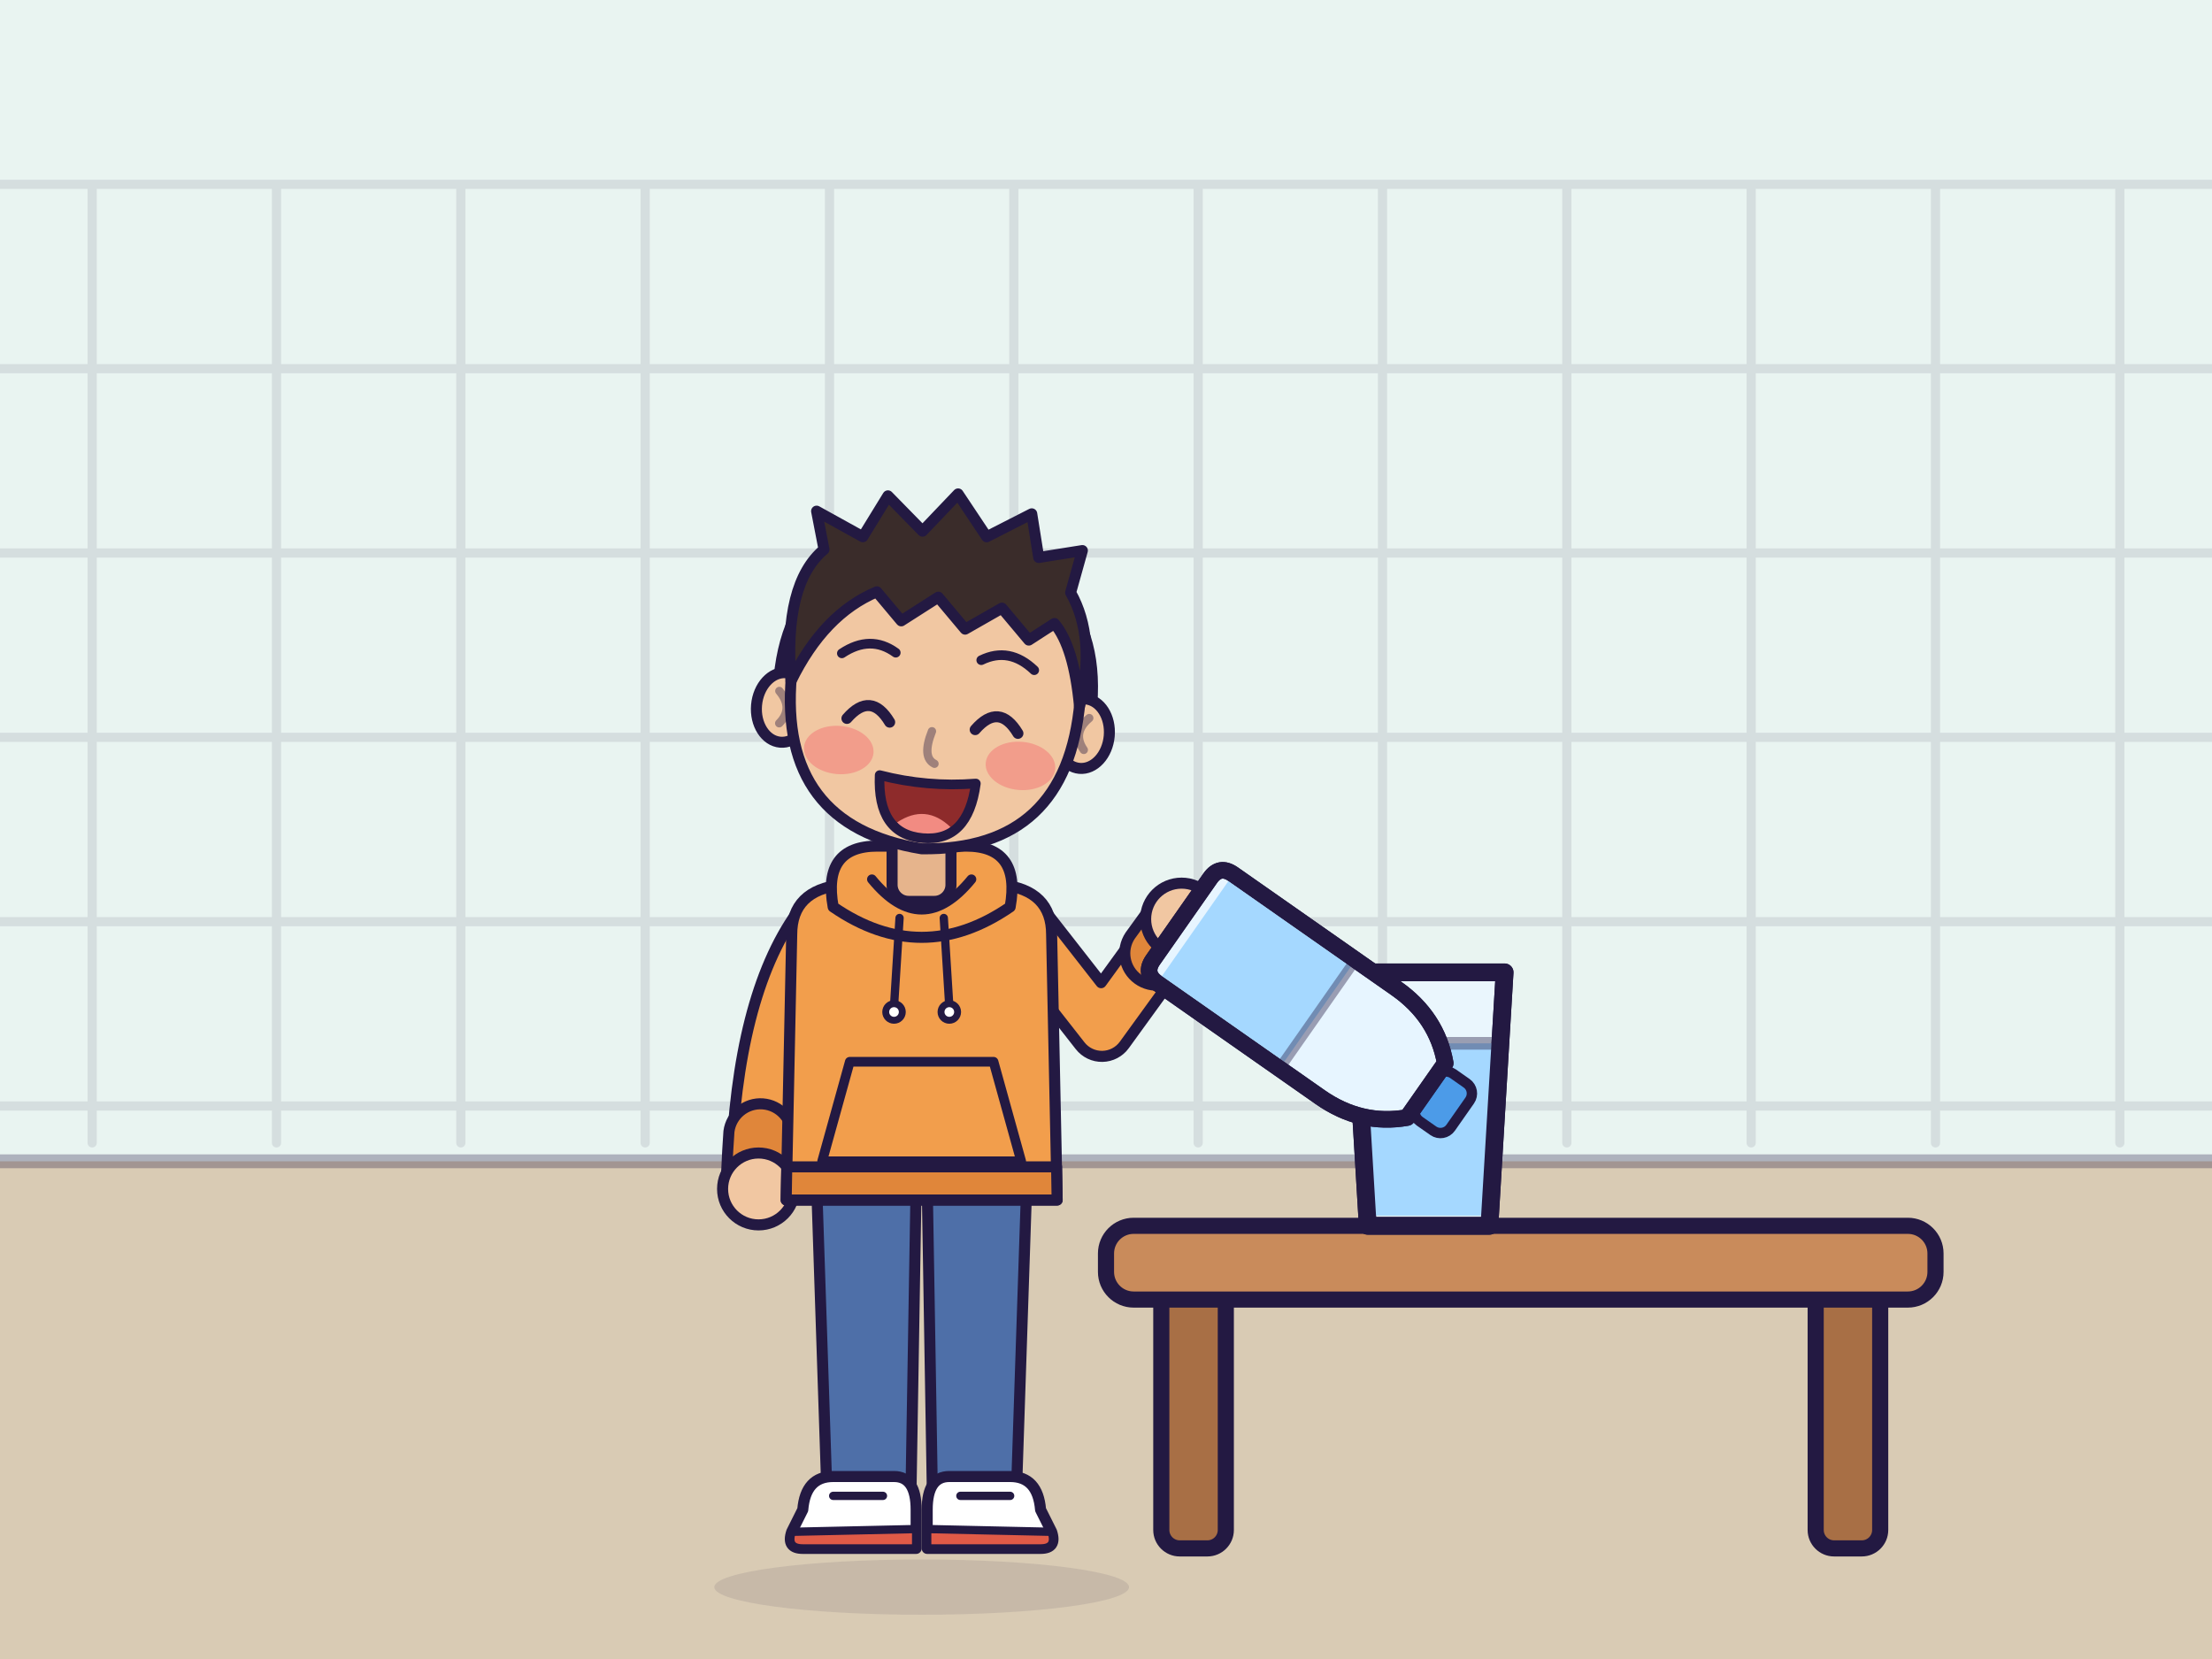
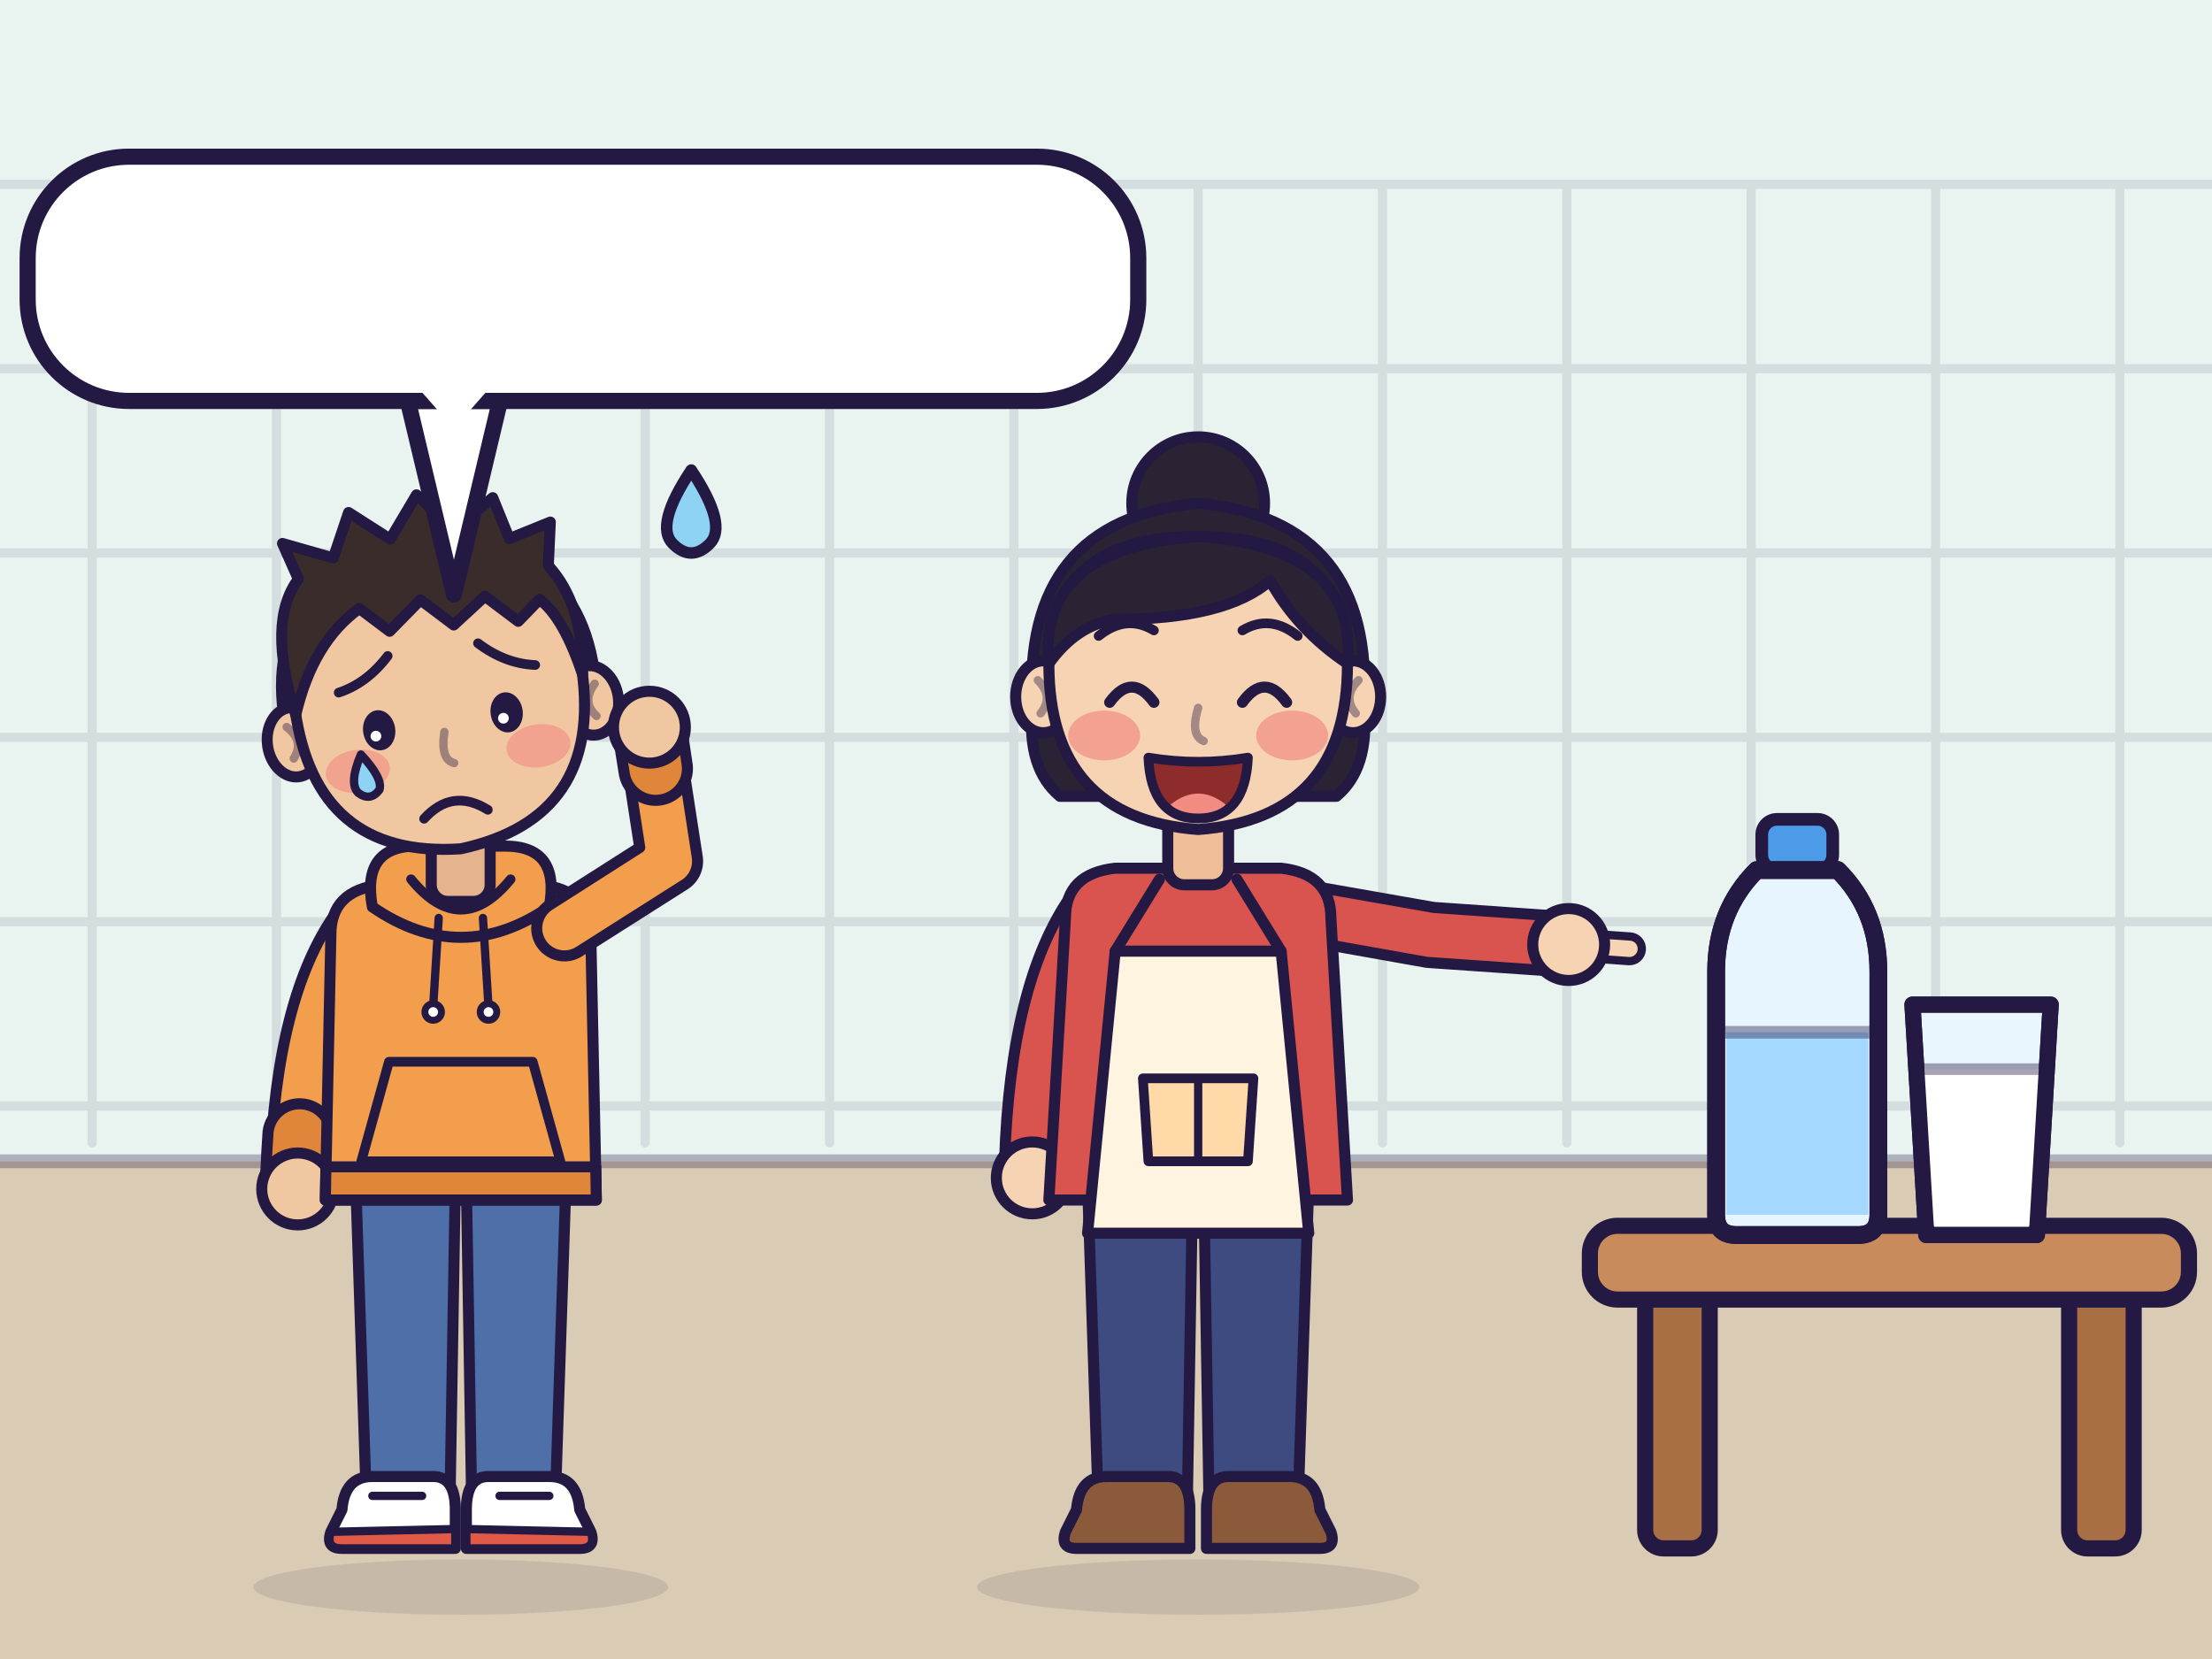
- <svg xmlns="http://www.w3.org/2000/svg" viewBox="0 0 480 360" role="img" aria-label="Big Brother pours clear water from a bottle into a glass.">
+ <svg xmlns="http://www.w3.org/2000/svg" viewBox="0 0 480 360" role="img" aria-label="Thirsty Big Brother asks; Mom points at the water bottle and glass on the kitchen table: &quot;妈妈，有水吗？&quot;">
  <g stroke="#231942" stroke-width="3.5" stroke-linejoin="round" stroke-linecap="round">
    <rect x="0" y="0" width="480" height="360" fill="#E9F4F1" stroke="none" />
    <path d="M20 40L20 248M60 40L60 248M100 40L100 248M140 40L140 248M180 40L180 248M220 40L220 248M260 40L260 248M300 40L300 248M340 40L340 248M380 40L380 248M420 40L420 248M460 40L460 248M0 40L480 40M0 80L480 80M0 120L480 120M0 160L480 160M0 200L480 200M0 240L480 240" fill="none" stroke-width="2" opacity="0.1" />
    <rect x="0" y="252" width="480" height="108" fill="#D9CBB4" stroke="none" />
    <path d="M0 252L480 252" fill="none" stroke-width="3" opacity="0.3" />
-     <g transform="translate(330 336)">
+     <g transform="translate(150 120)">
+       <g class="prop p-sweat">
+         <path d="M0-18Q8-6 4-2Q0 2-4-2Q-8-6 0-18Z" fill="#8FD3F4" stroke-width="2.5" />
+       </g>
+     </g>
+     <g transform="translate(410 336)">
      <g class="prop p-table">
-         <rect x="-78" y="-58" width="14" height="58" rx="4" fill="#A86F45" />
-         <rect x="64" y="-58" width="14" height="58" rx="4" fill="#A86F45" />
-         <rect x="-90" y="-70" width="180" height="16" rx="6" fill="#C98B5B" />
-       </g>
-     </g>
-     <g transform="translate(310 266) scale(1.1 1.1)">
-       <g class="prop p-glass target">
+         <rect x="-53" y="-58" width="14" height="58" rx="4" fill="#A86F45" />
+         <rect x="39" y="-58" width="14" height="58" rx="4" fill="#A86F45" />
+         <rect x="-65" y="-70" width="130" height="16" rx="6" fill="#C98B5B" />
+       </g>
+     </g>
+     <g transform="translate(390 268) scale(1.1 1.1)">
+       <g class="prop p-water-bottle target">
+         <rect x="-7" y="-82" width="14" height="10" rx="3" fill="#4C9BE8" stroke-width="2.5" />
+         <path d="M-8-72L8-72Q16-64 16-52L16-4Q16 0 12 0L-12 0Q-16 0-16-4L-16-52Q-16-64-8-72Z" fill="#E7F5FF" />
+         <path d="M-14-40L14-40L14-4L-14-4Z" fill="#A5D8FF" stroke="none" />
+         <path d="M-14-40L14-40" fill="none" stroke-width="2.5" opacity="0.4" />
+         <path d="M-8-72L8-72Q16-64 16-52L16-4Q16 0 12 0L-12 0Q-16 0-16-4L-16-52Q-16-64-8-72Z" fill="none" />
+       </g>
+     </g>
+     <g transform="translate(430 268)">
+       <g class="prop p-glass">
        <path d="M-15-50L15-50L12 0L-12 0Z" fill="#EAF6FD" />
-         <path d="M-13.6-36L13.6-36L11.8-2L-11.8-2Z" fill="#A5D8FF" stroke="none" />
+         <path d="M-13.6-36L13.6-36L11.8-2L-11.8-2Z" fill="#FFFFFF" stroke="none" />
        <path d="M-13.6-36L13.6-36" fill="none" stroke-width="2.5" opacity="0.4" />
        <path d="M-15-50L15-50L12 0L-12 0Z" fill="none" />
      </g>
    </g>
-     <g transform="translate(200 336) scale(0.6 0.6)">
+     <g transform="translate(100 336) scale(0.6 0.6)">
      <g class="char c-1 ch-gege">
        <g transform="translate(-150 -432)">
          <ellipse class="shadow" cx="150" cy="446" rx="75" ry="10" fill="#231942" stroke="none" opacity="0.1" />
          <g class="figure" stroke="#231942" stroke-width="4" stroke-linejoin="round" stroke-linecap="round">
            <g class="legs">
              <path d="M112 300L148 300L146 420L116 420Z" fill="#4E6FA8" />
              <path d="M188 300L152 300L154 420L184 420Z" fill="#4E6FA8" />
              <path d="M148 418Q148 406 140 406L118 406Q108 406 107 418L103 426Q101 432 107 432L148 432Z" fill="#FFFFFF" />
              <path d="M103 426Q101 432 107 432L148 432L148 425Z" fill="#E05A47" stroke-width="3" />
              <path d="M118 413L136 413" fill="none" stroke-width="3" />
              <path d="M152 418Q152 406 160 406L182 406Q192 406 193 418L197 426Q199 432 193 432L152 432Z" fill="#FFFFFF" />
              <path d="M197 426Q199 432 193 432L152 432L152 425Z" fill="#E05A47" stroke-width="3" />
              <path d="M182 413L164 413" fill="none" stroke-width="3" />
            </g>
            <g transform="translate(150 300)">
              <g class="upper">
                <g transform="translate(-150 -300)">
-                   <g transform="translate(187 208)">
-                     <g class="arm-left act">
-                       <g transform="translate(-187 -208)">
-                         <path d="M179.1 214.2L207.3 250.2A10 10 0 0 0 223.3 249.9L249.1 214.3A10 10 0 0 0 232.9 202.6L214.9 227.4L194.9 201.8A10 10 0 0 0 179.1 214.2Z" fill="#F29E4C" />
-                         <path d="M244 223.9L250.3 215.2A11.5 11.5 0 0 0 231.7 201.7L225.4 210.4A11.5 11.5 0 0 0 244 223.9Z" fill="#E0863A" />
-                         <circle class="hand" cx="244" cy="204.4" r="13" fill="#F1C7A2" />
-                       </g>
-                     </g>
-                   </g>
                  <g transform="translate(113 208)">
                    <g class="arm-right">
                      <g transform="translate(-113 -208)">
                        <path d="M104.8 202.2Q83.1 232.8 81 295.7A10 10 0 0 0 101 296.3Q102.9 239.5 121.2 213.8A10 10 0 0 0 104.8 202.2Z" fill="#F29E4C" />
                        <path d="M80.3 281.2Q79.8 288.2 79.5 295.6A11.5 11.5 0 0 0 102.5 296.4Q102.7 289.4 103.2 282.9A11.5 11.5 0 0 0 80.3 281.2Z" fill="#E0863A" />
                        <circle class="hand" cx="91" cy="302" r="13" fill="#F1C7A2" />
                      </g>
                    </g>
                  </g>
                  <g class="body">
                    <path d="M103 210Q103 194 121 192L179 192Q197 194 197 210L199 306L101 306Z" fill="#F29E4C" />
                    <path d="M101.2 294L198.8 294L199 306L101 306Z" fill="#E0863A" />
                    <path class="hood" d="M118 200Q114 178 134 178L166 178Q186 178 182 200Q150 222 118 200Z" fill="#F29E4C" />
                    <g class="neck">
                      <rect x="139.3" y="171" width="21.3" height="27" rx="6" fill="#E6B48C" />
                    </g>
                    <path d="M132 190Q150 212 168 190" fill="none" stroke-width="3.5" />
                    <path d="M142 204L140 236M158 204L160 236" fill="none" stroke-width="3" />
                    <circle cx="140" cy="238" r="3" fill="#FFFFFF" stroke-width="2.5" />
                    <circle cx="160" cy="238" r="3" fill="#FFFFFF" stroke-width="2.5" />
                    <path class="pocket" d="M124 256L176 256L186 292L114 292Z" fill="#F29E4C" stroke-width="3.5" />
                  </g>
-                   <g transform="translate(150 179) rotate(5)">
+                   <g transform="translate(150 179) rotate(-8)">
                    <g class="head">
                      <g transform="translate(-150 -179)">
                        <g transform="translate(150 126.6) scale(0.97)" stroke-width="4.1">
                          <g class="hair-back">
                            <path d="M-58 6Q-64-56 0-62Q64-56 58 6Z" fill="#3A2C2A" />
                          </g>
                          <g class="ears">
                            <ellipse cx="-56" cy="6" rx="10" ry="13" fill="#F1C7A2" />
                            <ellipse cx="56" cy="6" rx="10" ry="13" fill="#F1C7A2" />
                            <path d="M-58 0Q-52 6-57 12" fill="none" stroke-width="3.1" opacity="0.4" />
                            <path d="M58 0Q52 6 57 12" fill="none" stroke-width="3.1" opacity="0.4" />
                          </g>
                          <path class="face" d="M-54-6Q-54-52 0-52Q54-52 54-6Q54 50 0 54Q-54 50-54-6Z" fill="#F1C7A2" />
                          <g class="hair">
                            <path d="M-54-4Q-60-40-46-54L-50-68L-32-60L-24-76L-10-64L2-79L14-64L30-74L34-58L50-62L47-46Q58-30 54-4Q50-26 42-34L33-27L22-38L9-29L-2-40L-15-30L-25-40Q-44-30-54-4Z" fill="#3A2C2A" />
                          </g>
                          <g class="cheeks">
-                             <ellipse cx="-34" cy="20" rx="13" ry="9" fill="#F28B82" stroke="none" opacity="0.7" />
-                             <ellipse cx="34" cy="20" rx="13" ry="9" fill="#F28B82" stroke="none" opacity="0.7" />
+                             <ellipse cx="-34" cy="20" rx="12" ry="8" fill="#F28B82" stroke="none" opacity="0.6" />
+                             <ellipse cx="34" cy="20" rx="12" ry="8" fill="#F28B82" stroke="none" opacity="0.6" />
                          </g>
                          <g class="brows">
-                             <path d="M-36-16Q-26-24-16-18M16-18Q26-24 36-16" fill="none" stroke-width="3.6" />
+                             <path d="M-37-10Q-26-12-17-21M17-21Q26-12 37-10" fill="none" stroke-width="3.6" />
                          </g>
                          <g transform="translate(0 4)">
                            <g class="eyes">
                              <g transform="translate(0 -4)">
-                                 <path d="M-32 8Q-24-3-16 8M16 8Q24-3 32 8" fill="none" stroke-width="4.1" />
+                                 <ellipse cx="-24" cy="6" rx="6" ry="7.5" fill="#231942" stroke="none" />
+                                 <ellipse cx="24" cy="6" rx="6" ry="7.5" fill="#231942" stroke="none" />
+                                 <circle cx="-25.5" cy="8" r="2" fill="#FFFFFF" stroke="none" />
+                                 <circle cx="22.5" cy="8" r="2" fill="#FFFFFF" stroke="none" />
                              </g>
                            </g>
                          </g>
                          <g class="nose">
                            <path d="M0 10Q-3 20 2 22" fill="none" stroke-width="3.1" opacity="0.4" />
+                           </g>
+                           <g class="mouth">
+                             <path d="M-12 41Q0 31 12 41" fill="none" stroke-width="3.6" />
+                           </g>
+                           <g class="tear">
+                             <path d="M-32 14Q-25 24-27 28Q-31 32-35 28Q-38 24-32 14Z" fill="#8FD3F4" stroke-width="3.1" />
+                           </g>
+                         </g>
+                       </g>
+                     </g>
+                   </g>
+                   <g transform="translate(187 208)">
+                     <g class="arm-left">
+                       <g transform="translate(-187 -208)">
+                         <path d="M192.4 216.4L231 191.9A10 10 0 0 0 235.5 181.9L228.8 138.4A10 10 0 0 0 209 141.5L214.7 178.5L181.6 199.6A10 10 0 0 0 192.4 216.4Z" fill="#F29E4C" />
+                         <path d="M231.9 148.8L230.3 138.2A11.5 11.5 0 0 0 207.5 141.7L209.2 152.3A11.5 11.5 0 0 0 231.9 148.8Z" fill="#E0863A" />
+                         <circle class="hand" cx="218.2" cy="135" r="13" fill="#F1C7A2" />
+                       </g>
+                     </g>
+                   </g>
+                 </g>
+               </g>
+             </g>
+           </g>
+         </g>
+       </g>
+     </g>
+     <g transform="translate(260 336) scale(0.6 0.6)">
+       <g class="char c-2 ch-mama">
+         <g transform="translate(-150 -432)">
+           <ellipse class="shadow" cx="150" cy="446" rx="80" ry="10" fill="#231942" stroke="none" opacity="0.1" />
+           <g class="figure" stroke="#231942" stroke-width="4" stroke-linejoin="round" stroke-linecap="round">
+             <g class="legs">
+               <path d="M110 300L148 300L146 420L114 420Z" fill="#3D4B80" />
+               <path d="M190 300L152 300L154 420L186 420Z" fill="#3D4B80" />
+               <path d="M147 418Q147 406 139 406L117 406Q107 406 106 418L102 426Q100 432 106 432L147 432Z" fill="#8A5A3B" />
+               <path d="M153 418Q153 406 161 406L183 406Q193 406 194 418L198 426Q200 432 194 432L153 432Z" fill="#8A5A3B" />
+             </g>
+             <g transform="translate(150 300)">
+               <g class="upper">
+                 <g transform="translate(-150 -300)">
+                   <g transform="translate(188 202)">
+                     <g class="arm-left act">
+                       <g transform="translate(-188 -202)">
+                         <path d="M186.3 211.8L232.4 220A10 10 0 0 0 233.4 220.1L278.3 223.2A10 10 0 0 0 279.7 203.3L235.3 200.2L189.7 192.2A10 10 0 0 0 186.3 211.8Z" fill="#D9534F" />
+                         <path d="M283.7 218L305.7 219.6A4.4 4.4 0 0 0 306.3 210.7L284.3 209.2A4.4 4.4 0 0 0 283.7 218Z" fill="#F6D3B3" stroke-width="3" />
+                         <circle class="hand" cx="284" cy="213.6" r="13" fill="#F6D3B3" />
+                       </g>
+                     </g>
+                   </g>
+                   <g transform="translate(112 202)">
+                     <g class="arm-right">
+                       <g transform="translate(-112 -202)">
+                         <path d="M103.8 196.3Q82.1 227.5 80 291.7A10 10 0 0 0 100 292.3Q101.9 234.1 120.2 207.7A10 10 0 0 0 103.8 196.3Z" fill="#D9534F" />
+                         <circle class="hand" cx="90" cy="298" r="13" fill="#F6D3B3" />
+                       </g>
+                     </g>
+                   </g>
+                   <g class="body">
+                     <path d="M102 204Q102 188 120 186L180 186Q198 188 198 204L204 306L96 306Z" fill="#D9534F" />
+                     <path class="apron" d="M120 216L180 216L190 318L110 318Z" fill="#FFF4E0" />
+                     <path d="M120 216L136 190M180 216L164 190" fill="none" stroke-width="4" />
+                     <path d="M130 262L170 262L168 292L132 292Z" fill="#FFD9A8" stroke-width="3.5" />
+                     <path d="M150 262L150 292" fill="none" stroke-width="3" />
+                     <g class="neck">
+                       <rect x="139" y="164" width="22" height="28" rx="6" fill="#EDBE98" />
+                     </g>
+                   </g>
+                   <g transform="translate(150 172)">
+                     <g class="head">
+                       <g transform="translate(-150 -172)">
+                         <g transform="translate(150 118) scale(1)" stroke-width="4">
+                           <g class="hair-back">
+                             <circle cx="0" cy="-64" r="24" fill="#2B2233" />
+                             <path d="M-60 10Q-64-58 0-64Q64-58 60 10Q62 32 50 42L-50 42Q-62 32-60 10Z" fill="#2B2233" />
+                           </g>
+                           <g class="ears">
+                             <ellipse cx="-56" cy="6" rx="10" ry="13" fill="#F6D3B3" />
+                             <ellipse cx="56" cy="6" rx="10" ry="13" fill="#F6D3B3" />
+                             <path d="M-58 0Q-52 6-57 12" fill="none" stroke-width="3" opacity="0.4" />
+                             <path d="M58 0Q52 6 57 12" fill="none" stroke-width="3" opacity="0.4" />
+                           </g>
+                           <path class="face" d="M-54-6Q-54-52 0-52Q54-52 54-6Q54 50 0 54Q-54 50-54-6Z" fill="#F6D3B3" />
+                           <g class="hair">
+                             <path d="M-54-6Q-58-48 0-52Q58-48 54-6Q36-18 26-36Q10-22-30-22Q-44-20-54-6Z" fill="#2B2233" />
+                           </g>
+                           <g class="cheeks">
+                             <ellipse cx="-34" cy="20" rx="13" ry="9" fill="#F28B82" stroke="none" opacity="0.7" />
+                             <ellipse cx="34" cy="20" rx="13" ry="9" fill="#F28B82" stroke="none" opacity="0.7" />
+                           </g>
+                           <g class="brows">
+                             <path d="M-36-16Q-26-24-16-18M16-18Q26-24 36-16" fill="none" stroke-width="3.5" />
+                           </g>
+                           <g transform="translate(0 4)">
+                             <g class="eyes">
+                               <g transform="translate(0 -4)">
+                                 <path d="M-32 8Q-24-3-16 8M16 8Q24-3 32 8" fill="none" stroke-width="4" />
+                               </g>
+                             </g>
+                           </g>
+                           <g class="nose">
+                             <path d="M0 10Q-3 20 2 22" fill="none" stroke-width="3" opacity="0.4" />
                          </g>
                          <g class="mouth">
                            <path d="M-18 28Q0 31 18 28Q17 50 0 50Q-17 50-18 28Z" fill="#8E2B2B" stroke="none" />
                            <path d="M-10 45Q0 37 10 45Q6 50 0 50Q-6 50-10 45Z" fill="#F28B82" stroke="none" />
-                             <path d="M-18 28Q0 31 18 28Q17 50 0 50Q-17 50-18 28Z" fill="none" stroke-width="3.6" />
+                             <path d="M-18 28Q0 31 18 28Q17 50 0 50Q-17 50-18 28Z" fill="none" stroke-width="3.5" />
                          </g>
                        </g>
                      </g>
-                     </g>
-                   </g>
-                   <g transform="translate(244 204.4) rotate(125) scale(1.5 1.5)">
-                     <g class="prop p-water-bottle">
-                       <rect x="-7" y="-82" width="14" height="10" rx="3" fill="#4C9BE8" stroke-width="2.5" />
-                       <path d="M-8-72L8-72Q16-64 16-52L16-4Q16 0 12 0L-12 0Q-16 0-16-4L-16-52Q-16-64-8-72Z" fill="#E7F5FF" />
-                       <path d="M-14-40L14-40L14-4L-14-4Z" fill="#A5D8FF" stroke="none" />
-                       <path d="M-14-40L14-40" fill="none" stroke-width="2.5" opacity="0.4" />
-                       <path d="M-8-72L8-72Q16-64 16-52L16-4Q16 0 12 0L-12 0Q-16 0-16-4L-16-52Q-16-64-8-72Z" fill="none" />
                    </g>
                  </g>
                </g>
              </g>
            </g>
          </g>
        </g>
      </g>
    </g>
+     <g transform="translate(98.5 129)">
+       <g class="bubble b-1 has-text line-0">
+         <g transform="translate(-98.5 -129)">
+           <path d="M88.5 87L98.5 129L108.5 87Z" fill="#FFFFFF" />
+           <rect x="6" y="34" width="241" height="53" rx="22" fill="#FFFFFF" />
+           <path d="M89.7 83L98.5 93L107.3 83Z" fill="#FFFFFF" stroke="none" />
+         </g>
+       </g>
+     </g>
  </g>
</svg>
